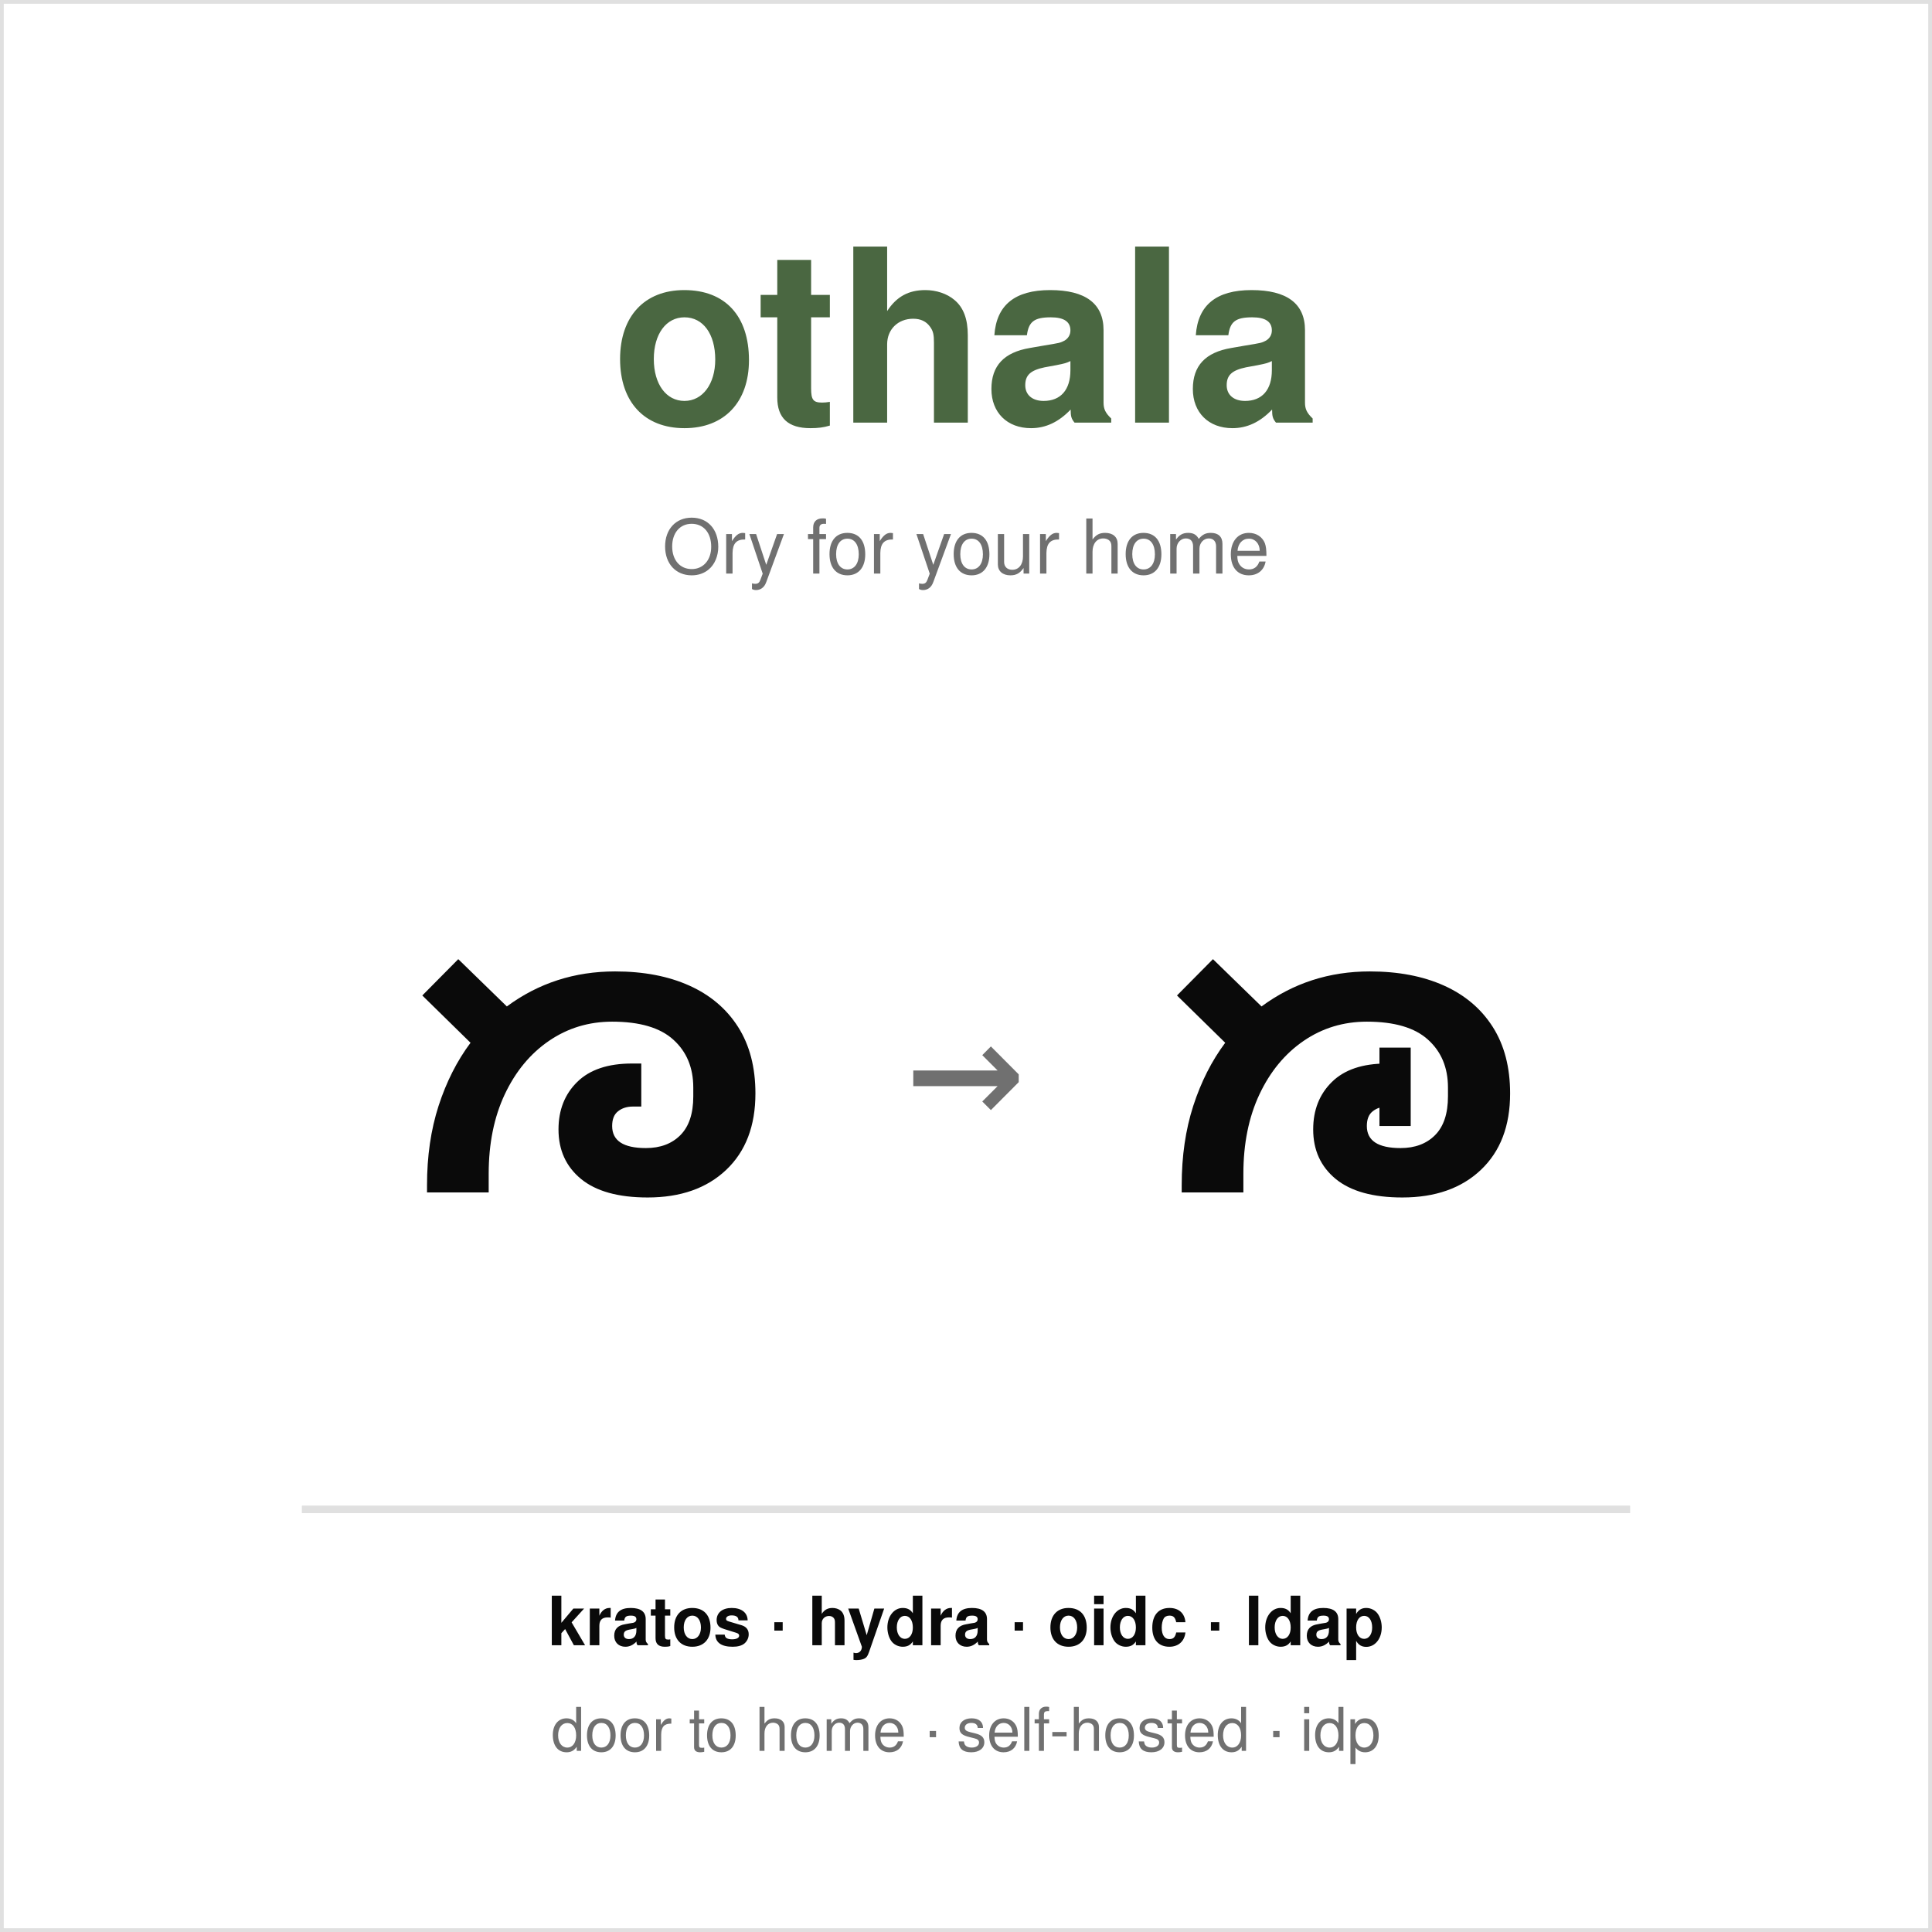
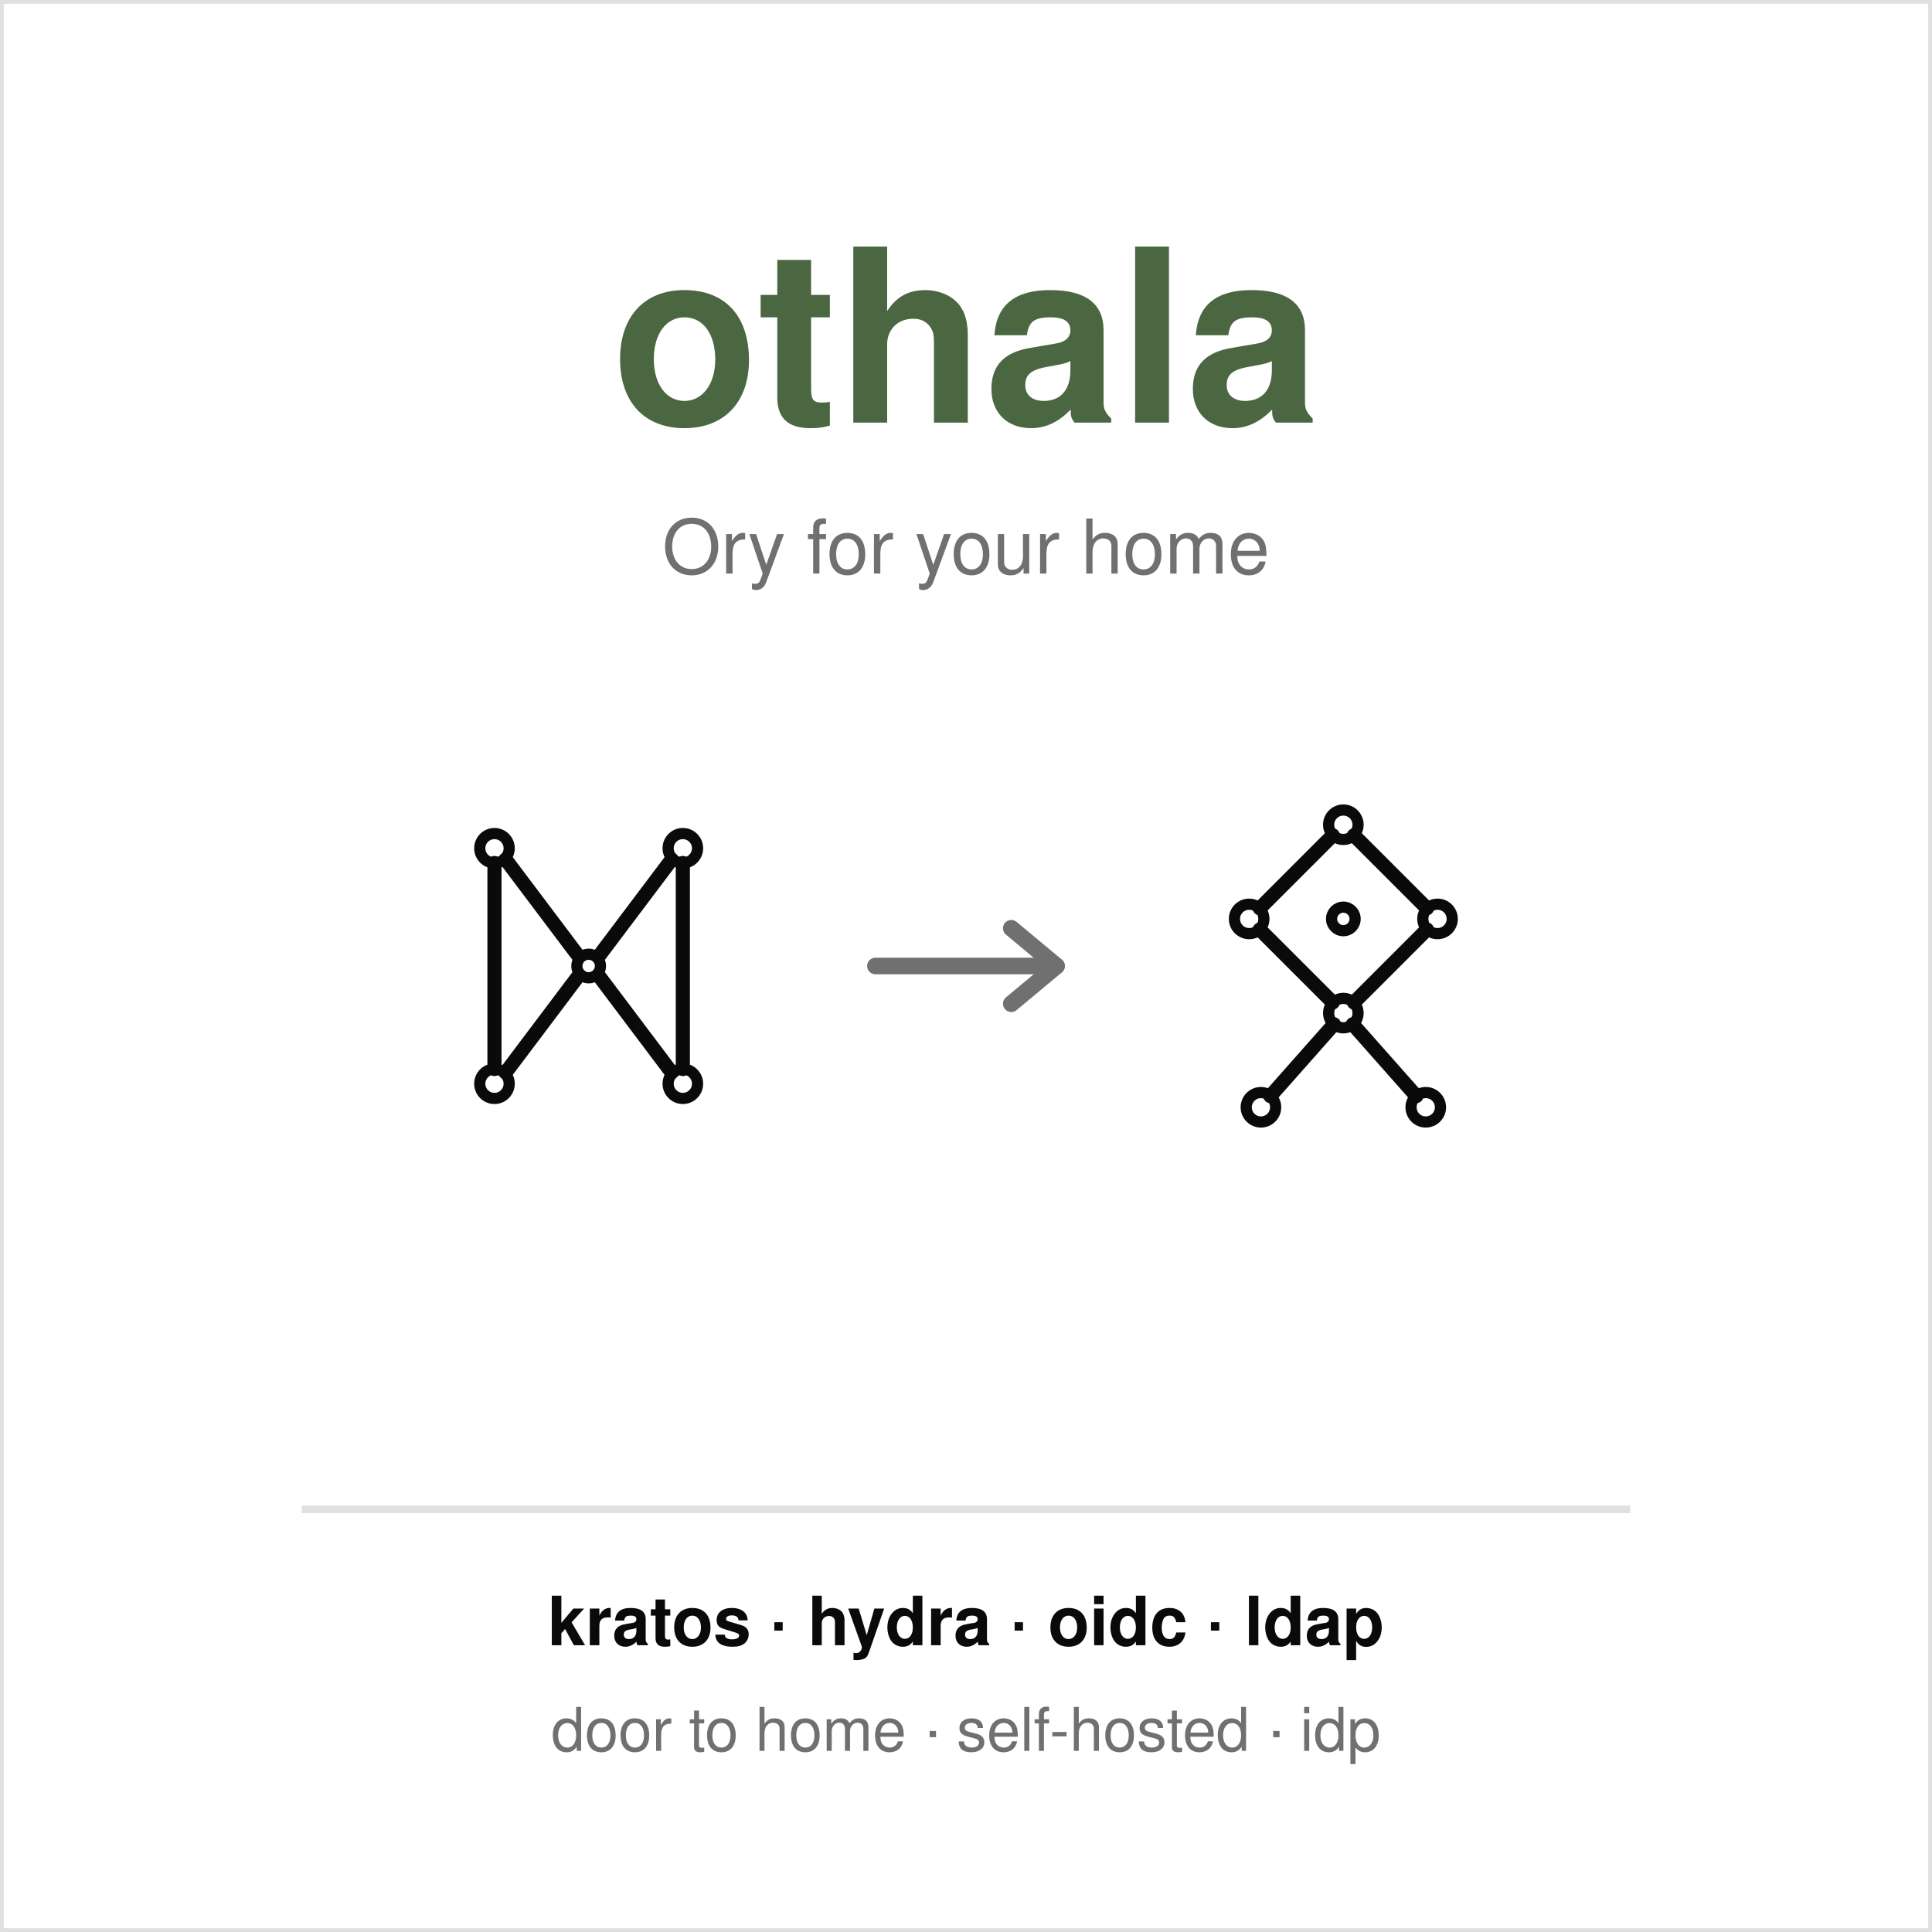
<svg xmlns="http://www.w3.org/2000/svg" viewBox="0 0 256 256" width="256" height="256" font-family="Helvetica, Arial, sans-serif" role="img" aria-label="othala avatar: the door (dagaz) to home (othala) — Ory identity provider for your home.">
  <g font-family="Helvetica, Arial, sans-serif">
    <rect x="0" y="0" width="256" height="256" fill="#ffffff" />
    <rect x="0" y="0" width="256" height="256" fill="none" stroke="#e0e0e0" stroke-width="1" />
    <text x="128" y="56" text-anchor="middle" font-size="32" font-weight="700" fill="#4a6741">othala</text>
    <text x="128" y="76" text-anchor="middle" font-size="10" fill="#707070">Ory for your home</text>
-     <g font-family="Menlo, monospace" text-anchor="middle">
-       <text x="78" y="158" font-size="56" font-weight="700" fill="#0a0a0a">ᘞ</text>
-       <text x="128" y="150" font-size="26" fill="#707070">→</text>
-       <text x="178" y="158" font-size="56" font-weight="700" fill="#0a0a0a">ᘟ</text>
+     <g transform="translate(53.04 103.04) scale(0.78)" stroke="#0a0a0a" stroke-width="2.4" stroke-linecap="round" fill="none">
+       <line x1="16" y1="14.5" x2="16" y2="49.5" />
+       <line x1="48" y1="14.5" x2="48" y2="49.5" />
+       <line x1="17.9" y1="13.9" x2="30.1" y2="30.1" />
+       <line x1="33.9" y1="33.9" x2="46.1" y2="50.1" />
+       <line x1="17.9" y1="50.1" x2="30.1" y2="33.9" />
+       <line x1="33.9" y1="30.1" x2="46.1" y2="13.9" />
+       <circle cx="16" cy="12" r="2.5" stroke-width="1.9" />
+       <circle cx="48" cy="12" r="2.5" stroke-width="1.9" />
+       <circle cx="16" cy="52" r="2.5" stroke-width="1.9" />
+       <circle cx="48" cy="52" r="2.5" stroke-width="1.9" />
+       <circle cx="32" cy="32" r="2" stroke-width="1.9" />
+     </g>
+     <g stroke="#707070" stroke-width="2.2" stroke-linecap="round" stroke-linejoin="round" fill="none">
+       <line x1="116" y1="128" x2="140" y2="128" />
+       <polyline points="134,123 140,128 134,133" />
+     </g>
+     <g transform="translate(153.04 103.04) scale(0.78)" stroke="#0a0a0a" stroke-width="2.4" stroke-linecap="round" fill="none">
+       <line x1="33.8" y1="9.8" x2="46.2" y2="22.2" />
+       <line x1="46.2" y1="25.8" x2="33.8" y2="38.2" />
+       <line x1="30.2" y1="38.2" x2="17.8" y2="25.8" />
+       <line x1="17.8" y1="22.2" x2="30.2" y2="9.8" />
+       <line x1="30.4" y1="41.9" x2="19.6" y2="54.1" />
+       <line x1="33.6" y1="41.9" x2="44.4" y2="54.1" />
+       <circle cx="32" cy="8" r="2.5" stroke-width="1.9" />
+       <circle cx="48" cy="24" r="2.5" stroke-width="1.9" />
+       <circle cx="32" cy="40" r="2.5" stroke-width="1.9" />
+       <circle cx="16" cy="24" r="2.5" stroke-width="1.9" />
+       <circle cx="18" cy="56" r="2.5" stroke-width="1.9" />
+       <circle cx="46" cy="56" r="2.5" stroke-width="1.9" />
+       <circle cx="32" cy="24" r="2" stroke-width="1.9" />
    </g>
    <line x1="40" y1="200" x2="216" y2="200" stroke="#e0e0e0" stroke-width="1" />
    <text x="128" y="218" text-anchor="middle" font-size="9" font-weight="600" fill="#0a0a0a">kratos · hydra · oidc · ldap</text>
    <text x="128" y="232" text-anchor="middle" font-size="8" fill="#707070">door to home · self-hosted · idp</text>
  </g>
</svg>
